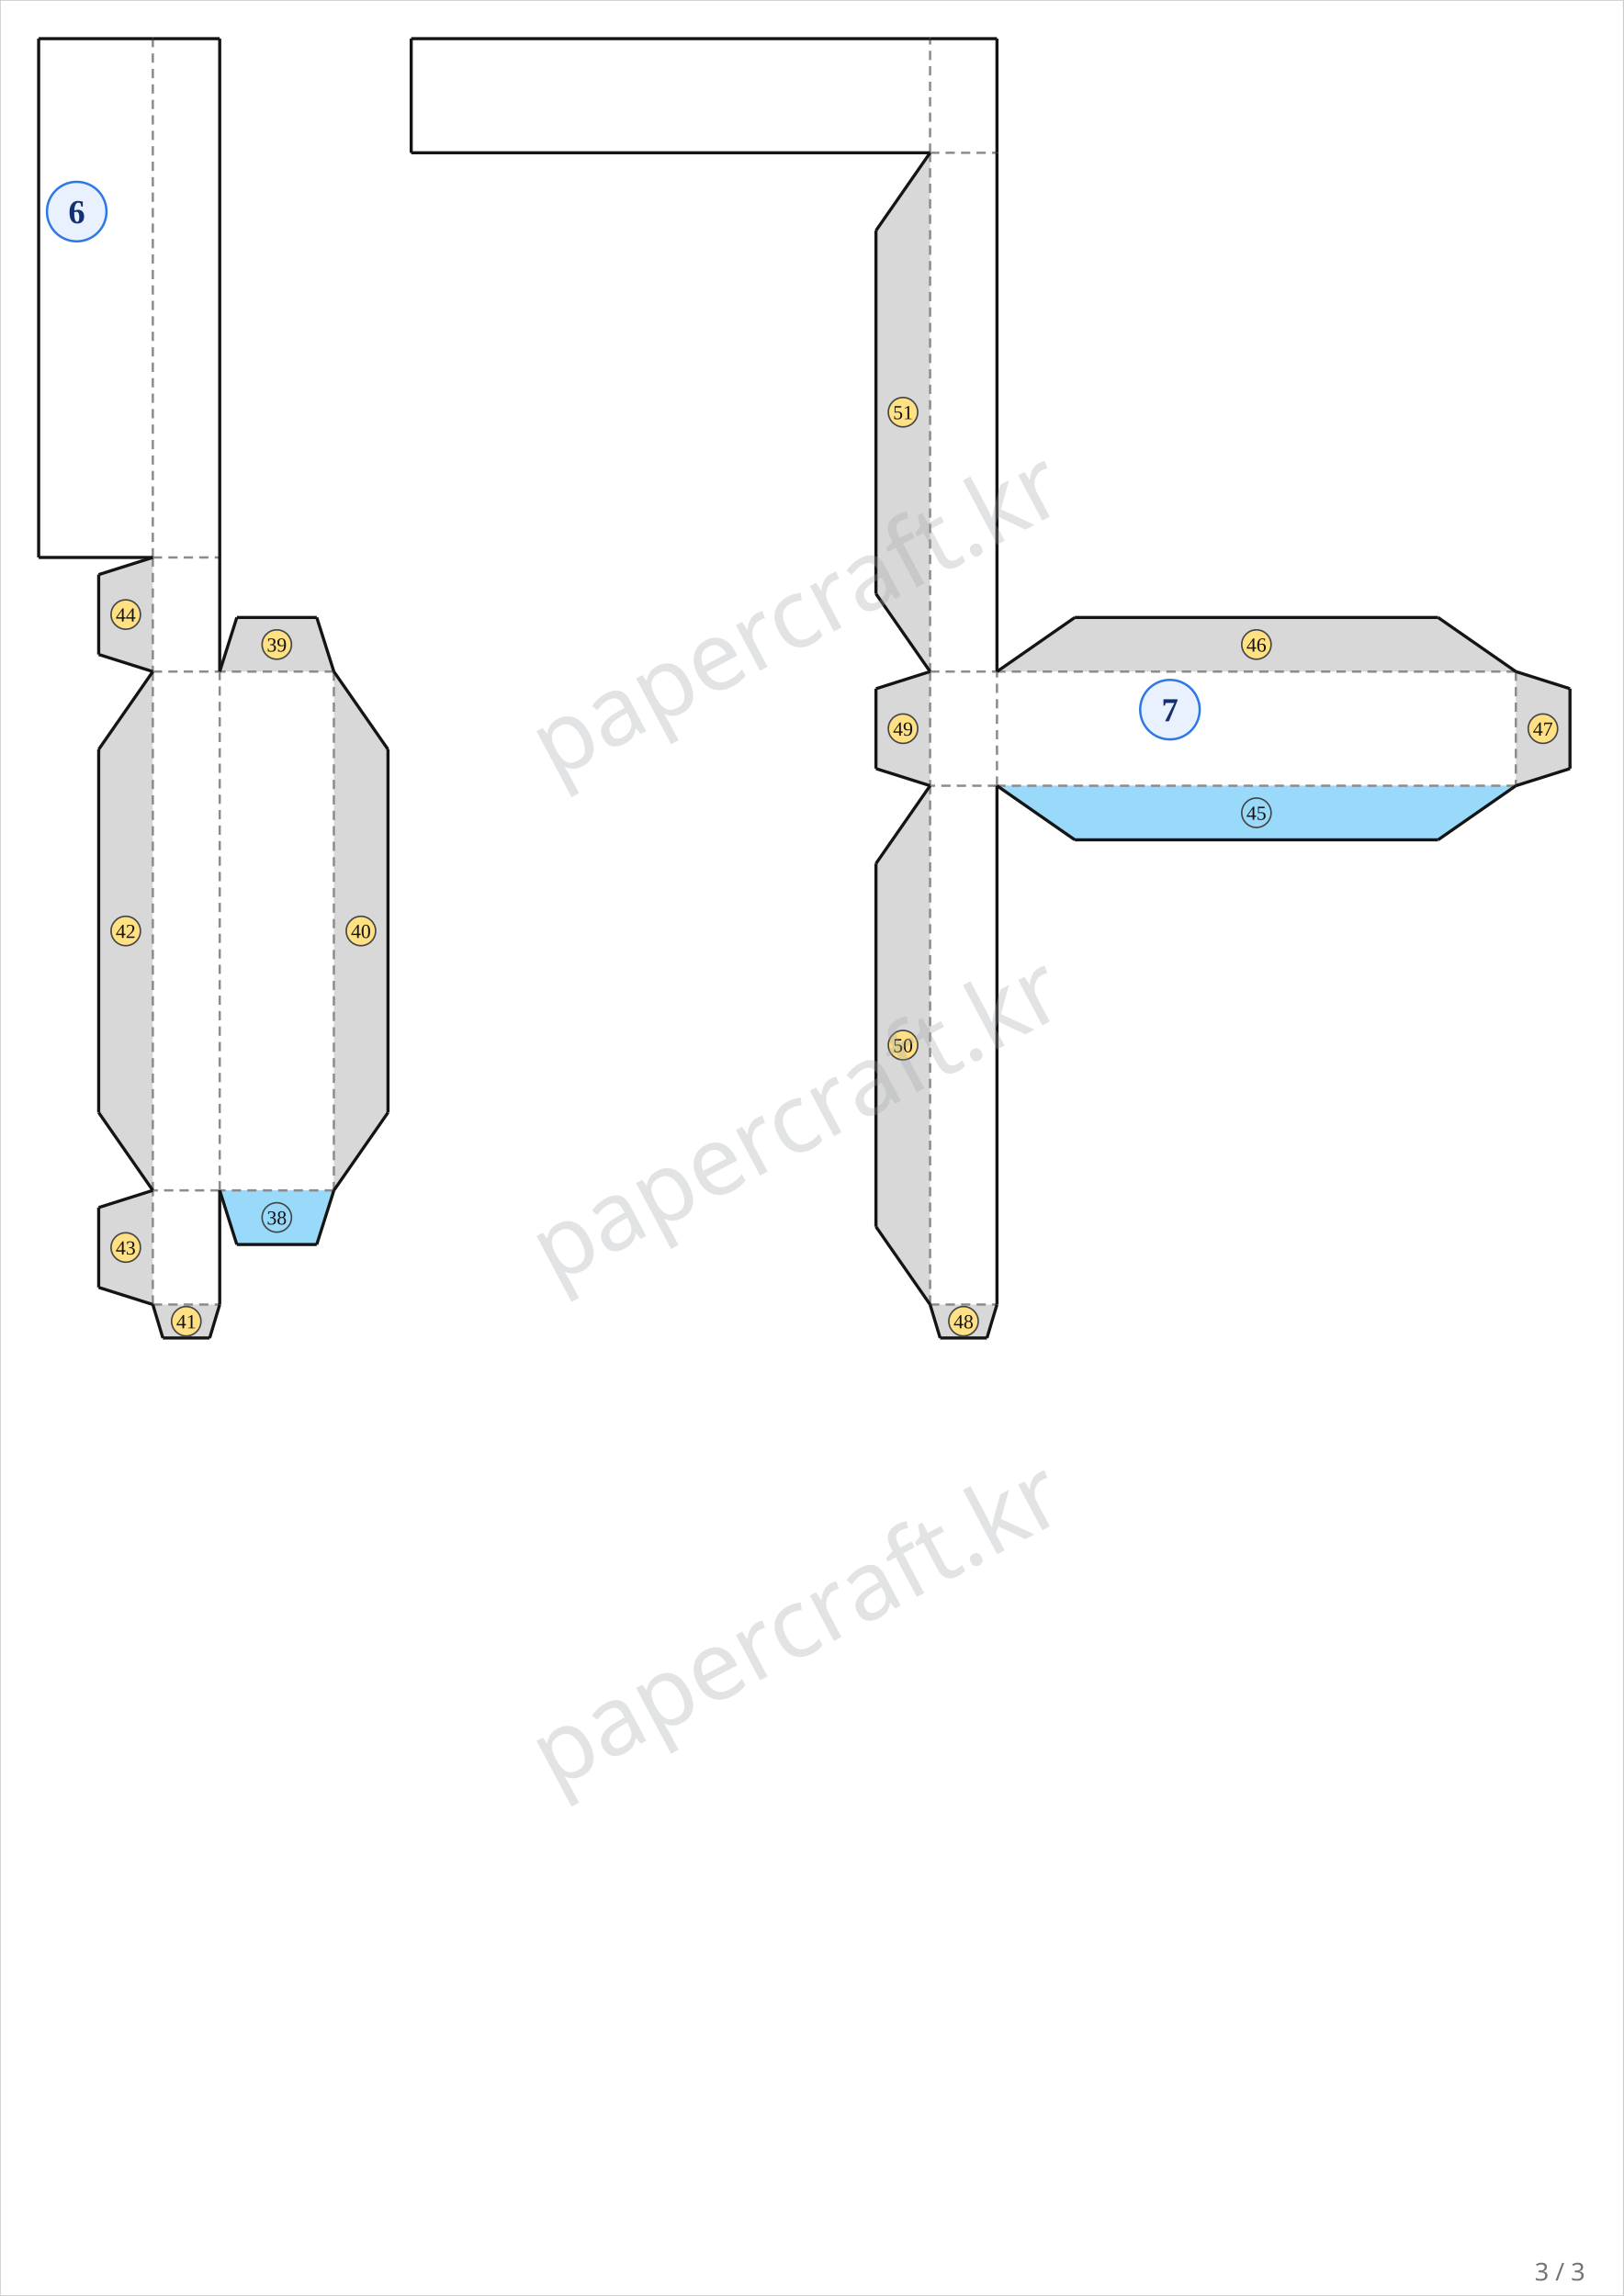
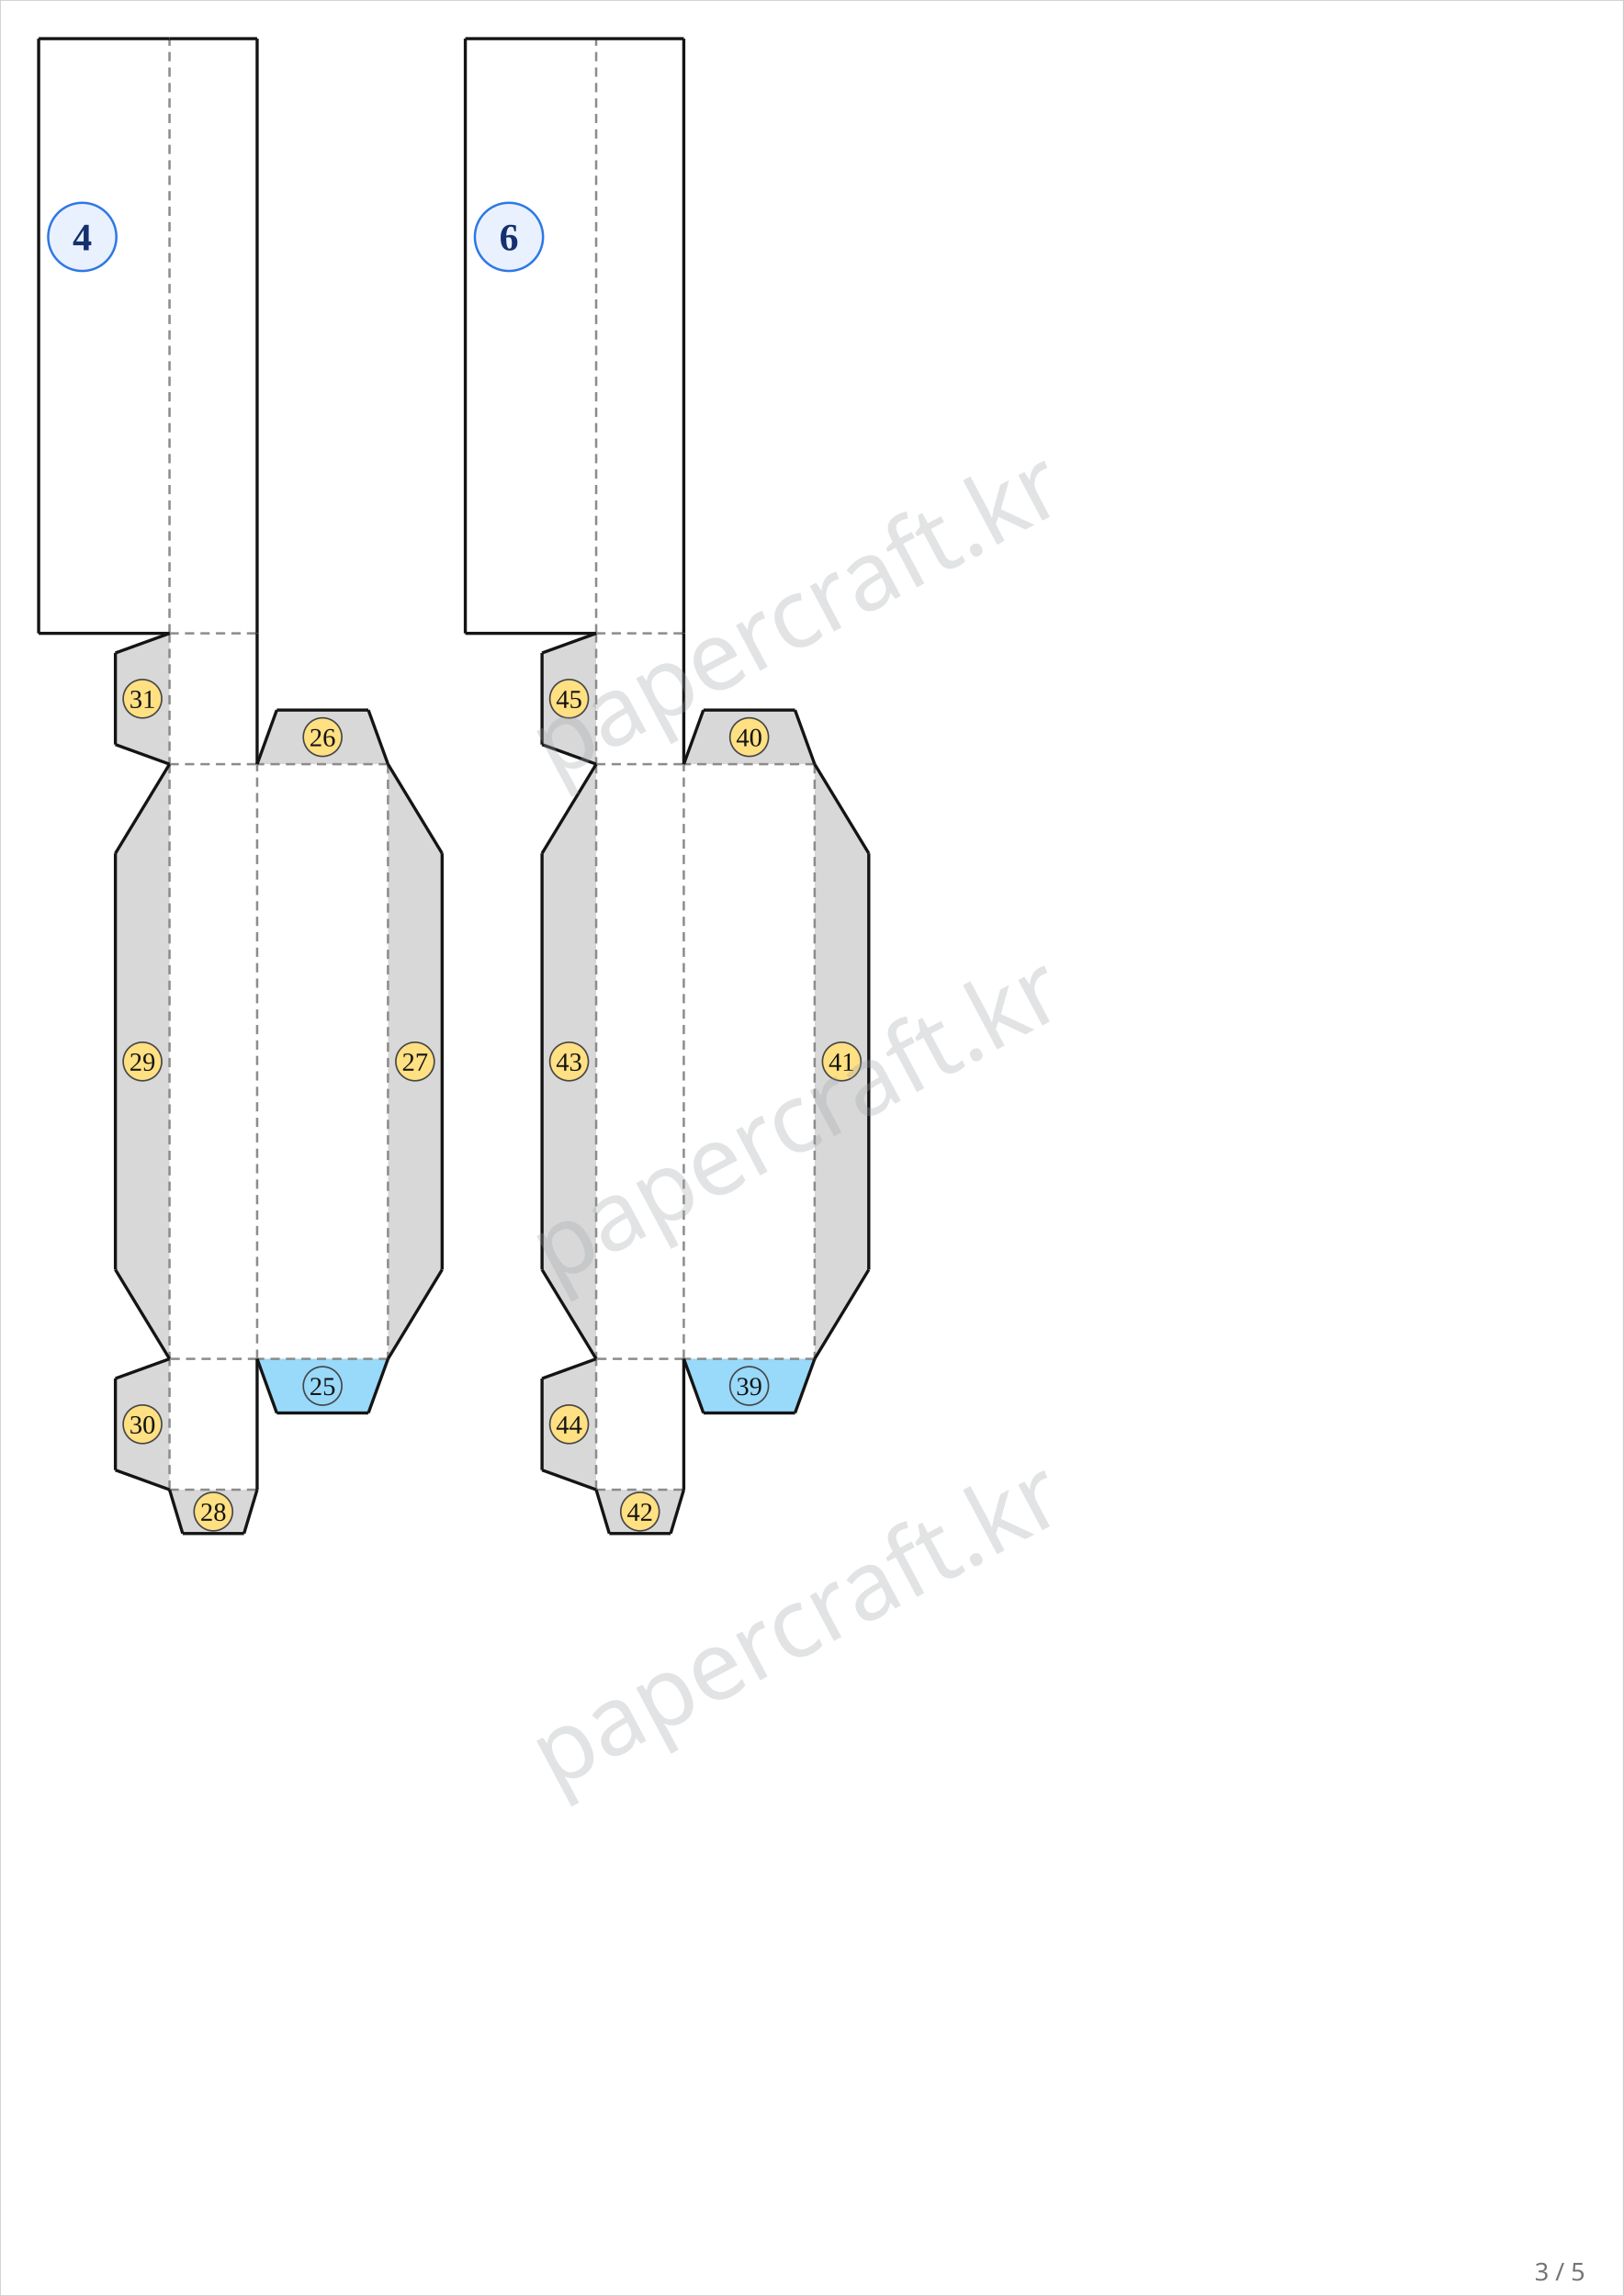
<svg xmlns="http://www.w3.org/2000/svg" width="210.00mm" height="297.00mm" viewBox="0 0 210.00 297.00">
  <rect x="0" y="0" width="210.00" height="297.00" fill="#ffffff" stroke="#cccccc" stroke-width="0.2" />
-   <polygon points="28.417,153.984 30.631,160.984 40.966,160.984 43.181,153.984" fill="rgb(216,216,216)" />
-   <polygon points="28.417,86.874 30.631,79.874 40.966,79.874 43.181,86.874" fill="rgb(216,216,216)" />
-   <polygon points="43.181,153.984 50.181,143.918 50.181,96.941 43.181,86.874" fill="rgb(216,216,216)" />
-   <polygon points="28.417,168.748 27.119,173.075 21.062,173.075 19.764,168.748" fill="rgb(216,216,216)" />
-   <polygon points="19.764,153.984 12.764,143.918 12.764,96.941 19.764,86.874" fill="rgb(216,216,216)" />
-   <polygon points="19.764,153.984 12.764,156.199 12.764,166.534 19.764,168.748" fill="rgb(216,216,216)" />
-   <polygon points="19.764,86.874 12.764,84.66 12.764,74.325 19.764,72.11" fill="rgb(216,216,216)" />
-   <polygon points="28.417,153.984 30.631,160.984 40.966,160.984 43.181,153.984" fill="#99d9fa" />
-   <line x1="28.417" y1="153.984" x2="28.417" y2="86.874" stroke="#8c8c8c" stroke-width="0.3" stroke-dasharray="1.2,0.8" />
-   <line x1="28.417" y1="153.984" x2="19.764" y2="153.984" stroke="#8c8c8c" stroke-width="0.3" stroke-dasharray="1.2,0.8" />
-   <line x1="19.764" y1="86.874" x2="28.417" y2="86.874" stroke="#8c8c8c" stroke-width="0.3" stroke-dasharray="1.2,0.8" />
-   <line x1="19.764" y1="72.11" x2="28.417" y2="72.11" stroke="#8c8c8c" stroke-width="0.3" stroke-dasharray="1.2,0.8" />
-   <line x1="19.764" y1="72.11" x2="19.764" y2="5.0" stroke="#8c8c8c" stroke-width="0.3" stroke-dasharray="1.2,0.8" />
-   <line x1="43.181" y1="153.984" x2="28.417" y2="153.984" stroke="#8c8c8c" stroke-width="0.3" stroke-dasharray="1.2,0.8" />
-   <line x1="43.181" y1="86.874" x2="28.417" y2="86.874" stroke="#8c8c8c" stroke-width="0.3" stroke-dasharray="1.2,0.8" />
-   <line x1="43.181" y1="86.874" x2="43.181" y2="153.984" stroke="#8c8c8c" stroke-width="0.3" stroke-dasharray="1.2,0.8" />
-   <line x1="19.764" y1="168.748" x2="28.417" y2="168.748" stroke="#8c8c8c" stroke-width="0.3" stroke-dasharray="1.2,0.8" />
-   <line x1="19.764" y1="86.874" x2="19.764" y2="153.984" stroke="#8c8c8c" stroke-width="0.3" stroke-dasharray="1.2,0.8" />
-   <line x1="19.764" y1="168.748" x2="19.764" y2="153.984" stroke="#8c8c8c" stroke-width="0.3" stroke-dasharray="1.2,0.8" />
-   <line x1="19.764" y1="72.11" x2="19.764" y2="86.874" stroke="#8c8c8c" stroke-width="0.3" stroke-dasharray="1.2,0.8" />
-   <line x1="28.417" y1="153.984" x2="28.417" y2="168.749" stroke="#141414" stroke-width="0.4" />
-   <line x1="28.417" y1="72.11" x2="28.417" y2="86.874" stroke="#141414" stroke-width="0.4" />
-   <line x1="28.417" y1="5.0" x2="28.417" y2="72.11" stroke="#141414" stroke-width="0.4" />
-   <line x1="19.764" y1="5.0" x2="28.417" y2="5.0" stroke="#141414" stroke-width="0.4" />
-   <line x1="5.0" y1="72.11" x2="5.0" y2="5.0" stroke="#141414" stroke-width="0.4" />
-   <line x1="5.0" y1="5.0" x2="19.764" y2="5.0" stroke="#141414" stroke-width="0.4" />
-   <line x1="19.764" y1="72.11" x2="5.0" y2="72.11" stroke="#141414" stroke-width="0.4" />
-   <line x1="28.417" y1="153.984" x2="30.631" y2="160.984" stroke="#141414" stroke-width="0.4" />
-   <line x1="30.631" y1="160.984" x2="40.966" y2="160.984" stroke="#141414" stroke-width="0.4" />
-   <line x1="40.966" y1="160.984" x2="43.181" y2="153.984" stroke="#141414" stroke-width="0.4" />
-   <line x1="28.417" y1="86.874" x2="30.631" y2="79.874" stroke="#141414" stroke-width="0.4" />
-   <line x1="30.631" y1="79.874" x2="40.966" y2="79.874" stroke="#141414" stroke-width="0.4" />
-   <line x1="40.966" y1="79.874" x2="43.181" y2="86.874" stroke="#141414" stroke-width="0.4" />
-   <line x1="43.181" y1="153.984" x2="50.181" y2="143.918" stroke="#141414" stroke-width="0.4" />
-   <line x1="50.181" y1="143.918" x2="50.181" y2="96.941" stroke="#141414" stroke-width="0.4" />
-   <line x1="50.181" y1="96.941" x2="43.181" y2="86.874" stroke="#141414" stroke-width="0.4" />
-   <line x1="28.417" y1="168.748" x2="27.119" y2="173.075" stroke="#141414" stroke-width="0.4" />
-   <line x1="27.119" y1="173.075" x2="21.062" y2="173.075" stroke="#141414" stroke-width="0.4" />
-   <line x1="21.062" y1="173.075" x2="19.764" y2="168.748" stroke="#141414" stroke-width="0.4" />
-   <line x1="19.764" y1="153.984" x2="12.764" y2="143.918" stroke="#141414" stroke-width="0.4" />
-   <line x1="12.764" y1="143.918" x2="12.764" y2="96.941" stroke="#141414" stroke-width="0.4" />
-   <line x1="12.764" y1="96.941" x2="19.764" y2="86.874" stroke="#141414" stroke-width="0.4" />
-   <line x1="19.764" y1="153.984" x2="12.764" y2="156.199" stroke="#141414" stroke-width="0.4" />
-   <line x1="12.764" y1="156.199" x2="12.764" y2="166.534" stroke="#141414" stroke-width="0.4" />
-   <line x1="12.764" y1="166.534" x2="19.764" y2="168.748" stroke="#141414" stroke-width="0.4" />
-   <line x1="19.764" y1="86.874" x2="12.764" y2="84.66" stroke="#141414" stroke-width="0.4" />
-   <line x1="12.764" y1="84.66" x2="12.764" y2="74.325" stroke="#141414" stroke-width="0.4" />
-   <line x1="12.764" y1="74.325" x2="19.764" y2="72.11" stroke="#141414" stroke-width="0.4" />
-   <circle cx="35.799" cy="157.484" r="1.90" fill="#99d9fa" stroke="#464646" stroke-width="0.2" />
-   <text x="35.799" y="158.39" font-size="2.58" text-anchor="middle" fill="#141414">38</text>
-   <circle cx="35.799" cy="83.374" r="1.90" fill="#ffe082" stroke="#464646" stroke-width="0.2" />
-   <text x="35.799" y="84.28" font-size="2.58" text-anchor="middle" fill="#141414">39</text>
-   <circle cx="46.681" cy="120.429" r="1.90" fill="#ffe082" stroke="#464646" stroke-width="0.2" />
-   <text x="46.681" y="121.33" font-size="2.58" text-anchor="middle" fill="#141414">40</text>
-   <circle cx="24.09" cy="170.912" r="1.90" fill="#ffe082" stroke="#464646" stroke-width="0.2" />
-   <text x="24.09" y="171.82" font-size="2.58" text-anchor="middle" fill="#141414">41</text>
-   <circle cx="16.264" cy="120.429" r="1.90" fill="#ffe082" stroke="#464646" stroke-width="0.2" />
-   <text x="16.264" y="121.33" font-size="2.58" text-anchor="middle" fill="#141414">42</text>
-   <circle cx="16.264" cy="161.366" r="1.90" fill="#ffe082" stroke="#464646" stroke-width="0.2" />
-   <text x="16.264" y="162.27" font-size="2.58" text-anchor="middle" fill="#141414">43</text>
-   <circle cx="16.264" cy="79.492" r="1.90" fill="#ffe082" stroke="#464646" stroke-width="0.2" />
-   <text x="16.264" y="80.40" font-size="2.58" text-anchor="middle" fill="#141414">44</text>
-   <circle cx="9.921" cy="27.37" r="3.85" fill="#eaf1fe" stroke="#2e78e6" stroke-width="0.3" />
-   <text x="9.921" y="28.87" font-size="4.35" text-anchor="middle" fill="#14306e" font-weight="bold">6</text>
-   <polygon points="128.943,101.638 139.01,108.638 185.987,108.638 196.053,101.638" fill="rgb(216,216,216)" />
-   <polygon points="128.943,86.874 139.01,79.874 185.987,79.874 196.053,86.874" fill="rgb(216,216,216)" />
-   <polygon points="196.053,101.638 203.053,99.424 203.053,89.089 196.053,86.874" fill="rgb(216,216,216)" />
-   <polygon points="128.943,168.748 127.645,173.075 121.589,173.075 120.291,168.748" fill="rgb(216,216,216)" />
-   <polygon points="120.291,101.638 113.291,99.424 113.291,89.089 120.291,86.874" fill="rgb(216,216,216)" />
-   <polygon points="120.291,101.638 113.291,111.705 113.291,158.682 120.291,168.748" fill="rgb(216,216,216)" />
-   <polygon points="120.291,86.874 113.291,76.808 113.291,29.831 120.291,19.764" fill="rgb(216,216,216)" />
-   <polygon points="128.943,101.638 139.01,108.638 185.987,108.638 196.053,101.638" fill="#99d9fa" />
-   <line x1="128.943" y1="101.638" x2="128.943" y2="86.874" stroke="#8c8c8c" stroke-width="0.3" stroke-dasharray="1.2,0.8" />
-   <line x1="128.943" y1="101.638" x2="120.291" y2="101.638" stroke="#8c8c8c" stroke-width="0.3" stroke-dasharray="1.2,0.8" />
-   <line x1="120.291" y1="86.874" x2="128.943" y2="86.874" stroke="#8c8c8c" stroke-width="0.3" stroke-dasharray="1.2,0.8" />
-   <line x1="120.291" y1="19.764" x2="128.943" y2="19.764" stroke="#8c8c8c" stroke-width="0.3" stroke-dasharray="1.2,0.8" />
-   <line x1="120.291" y1="19.764" x2="120.291" y2="5.0" stroke="#8c8c8c" stroke-width="0.3" stroke-dasharray="1.2,0.8" />
-   <line x1="196.053" y1="101.638" x2="128.943" y2="101.638" stroke="#8c8c8c" stroke-width="0.3" stroke-dasharray="1.2,0.8" />
-   <line x1="196.053" y1="86.874" x2="128.943" y2="86.874" stroke="#8c8c8c" stroke-width="0.3" stroke-dasharray="1.2,0.8" />
-   <line x1="196.053" y1="86.874" x2="196.053" y2="101.638" stroke="#8c8c8c" stroke-width="0.3" stroke-dasharray="1.2,0.8" />
-   <line x1="120.291" y1="168.748" x2="128.943" y2="168.748" stroke="#8c8c8c" stroke-width="0.3" stroke-dasharray="1.2,0.8" />
-   <line x1="120.291" y1="86.874" x2="120.291" y2="101.638" stroke="#8c8c8c" stroke-width="0.3" stroke-dasharray="1.2,0.8" />
-   <line x1="120.291" y1="168.748" x2="120.291" y2="101.638" stroke="#8c8c8c" stroke-width="0.3" stroke-dasharray="1.2,0.8" />
-   <line x1="120.291" y1="19.764" x2="120.291" y2="86.874" stroke="#8c8c8c" stroke-width="0.3" stroke-dasharray="1.2,0.8" />
-   <line x1="128.943" y1="101.638" x2="128.943" y2="168.749" stroke="#141414" stroke-width="0.4" />
-   <line x1="128.943" y1="19.764" x2="128.943" y2="86.874" stroke="#141414" stroke-width="0.4" />
-   <line x1="128.943" y1="5.0" x2="128.943" y2="19.764" stroke="#141414" stroke-width="0.4" />
-   <line x1="120.291" y1="5.0" x2="128.943" y2="5.0" stroke="#141414" stroke-width="0.4" />
-   <line x1="53.181" y1="19.764" x2="53.181" y2="5.0" stroke="#141414" stroke-width="0.4" />
-   <line x1="53.181" y1="5.0" x2="120.291" y2="5.0" stroke="#141414" stroke-width="0.4" />
-   <line x1="120.291" y1="19.764" x2="53.181" y2="19.764" stroke="#141414" stroke-width="0.4" />
-   <line x1="128.943" y1="101.638" x2="139.01" y2="108.638" stroke="#141414" stroke-width="0.4" />
-   <line x1="139.01" y1="108.638" x2="185.987" y2="108.638" stroke="#141414" stroke-width="0.4" />
-   <line x1="185.987" y1="108.638" x2="196.053" y2="101.638" stroke="#141414" stroke-width="0.4" />
-   <line x1="128.943" y1="86.874" x2="139.01" y2="79.874" stroke="#141414" stroke-width="0.4" />
-   <line x1="139.01" y1="79.874" x2="185.987" y2="79.874" stroke="#141414" stroke-width="0.4" />
-   <line x1="185.987" y1="79.874" x2="196.053" y2="86.874" stroke="#141414" stroke-width="0.4" />
-   <line x1="196.053" y1="101.638" x2="203.053" y2="99.424" stroke="#141414" stroke-width="0.4" />
-   <line x1="203.053" y1="99.424" x2="203.053" y2="89.089" stroke="#141414" stroke-width="0.4" />
-   <line x1="203.053" y1="89.089" x2="196.053" y2="86.874" stroke="#141414" stroke-width="0.4" />
-   <line x1="128.943" y1="168.748" x2="127.645" y2="173.075" stroke="#141414" stroke-width="0.4" />
-   <line x1="127.645" y1="173.075" x2="121.589" y2="173.075" stroke="#141414" stroke-width="0.4" />
-   <line x1="121.589" y1="173.075" x2="120.291" y2="168.748" stroke="#141414" stroke-width="0.4" />
-   <line x1="120.291" y1="101.638" x2="113.291" y2="99.424" stroke="#141414" stroke-width="0.4" />
-   <line x1="113.291" y1="99.424" x2="113.291" y2="89.089" stroke="#141414" stroke-width="0.4" />
-   <line x1="113.291" y1="89.089" x2="120.291" y2="86.874" stroke="#141414" stroke-width="0.4" />
-   <line x1="120.291" y1="101.638" x2="113.291" y2="111.705" stroke="#141414" stroke-width="0.4" />
-   <line x1="113.291" y1="111.705" x2="113.291" y2="158.682" stroke="#141414" stroke-width="0.4" />
-   <line x1="113.291" y1="158.682" x2="120.291" y2="168.748" stroke="#141414" stroke-width="0.4" />
-   <line x1="120.291" y1="86.874" x2="113.291" y2="76.808" stroke="#141414" stroke-width="0.4" />
-   <line x1="113.291" y1="76.808" x2="113.291" y2="29.831" stroke="#141414" stroke-width="0.4" />
-   <line x1="113.291" y1="29.831" x2="120.291" y2="19.764" stroke="#141414" stroke-width="0.4" />
-   <circle cx="162.498" cy="105.138" r="1.90" fill="#99d9fa" stroke="#464646" stroke-width="0.2" />
-   <text x="162.498" y="106.04" font-size="2.58" text-anchor="middle" fill="#141414">45</text>
-   <circle cx="162.498" cy="83.374" r="1.90" fill="#ffe082" stroke="#464646" stroke-width="0.2" />
-   <text x="162.498" y="84.28" font-size="2.58" text-anchor="middle" fill="#141414">46</text>
-   <circle cx="199.553" cy="94.256" r="1.90" fill="#ffe082" stroke="#464646" stroke-width="0.2" />
-   <text x="199.553" y="95.16" font-size="2.58" text-anchor="middle" fill="#141414">47</text>
-   <circle cx="124.617" cy="170.912" r="1.90" fill="#ffe082" stroke="#464646" stroke-width="0.2" />
-   <text x="124.617" y="171.82" font-size="2.58" text-anchor="middle" fill="#141414">48</text>
-   <circle cx="116.791" cy="94.256" r="1.90" fill="#ffe082" stroke="#464646" stroke-width="0.2" />
-   <text x="116.791" y="95.16" font-size="2.58" text-anchor="middle" fill="#141414">49</text>
-   <circle cx="116.791" cy="135.194" r="1.90" fill="#ffe082" stroke="#464646" stroke-width="0.2" />
-   <text x="116.791" y="136.10" font-size="2.58" text-anchor="middle" fill="#141414">50</text>
-   <circle cx="116.791" cy="53.319" r="1.90" fill="#ffe082" stroke="#464646" stroke-width="0.2" />
-   <text x="116.791" y="54.22" font-size="2.58" text-anchor="middle" fill="#141414">51</text>
-   <circle cx="151.313" cy="91.796" r="3.85" fill="#eaf1fe" stroke="#2e78e6" stroke-width="0.3" />
-   <text x="151.313" y="93.30" font-size="4.35" text-anchor="middle" fill="#14306e" font-weight="bold">7</text>
-   <text x="205.0" y="295.0" font-size="3.2" text-anchor="end" fill="#737373" font-family="sans-serif">3 / 3</text>
+   <polygon points="33.257,175.777 35.796,182.777 47.642,182.777 50.181,175.777" fill="rgb(216,216,216)" />
+   <polygon points="33.257,98.85 35.796,91.85 47.642,91.85 50.181,98.85" fill="rgb(216,216,216)" />
+   <polygon points="50.181,175.777 57.181,164.238 57.181,110.389 50.181,98.85" fill="rgb(216,216,216)" />
+   <polygon points="33.257,192.701 31.557,198.367 23.624,198.367 21.924,192.701" fill="rgb(216,216,216)" />
+   <polygon points="21.924,175.777 14.924,164.238 14.924,110.389 21.924,98.85" fill="rgb(216,216,216)" />
+   <polygon points="21.924,175.777 14.924,178.315 14.924,190.162 21.924,192.701" fill="rgb(216,216,216)" />
+   <polygon points="21.924,98.85 14.924,96.312 14.924,84.465 21.924,81.926" fill="rgb(216,216,216)" />
+   <polygon points="33.257,175.777 35.796,182.777 47.642,182.777 50.181,175.777" fill="#99d9fa" />
+   <line x1="33.257" y1="175.777" x2="33.257" y2="98.85" stroke="#8c8c8c" stroke-width="0.3" stroke-dasharray="1.2,0.8" />
+   <line x1="33.257" y1="175.777" x2="21.924" y2="175.777" stroke="#8c8c8c" stroke-width="0.3" stroke-dasharray="1.2,0.8" />
+   <line x1="21.924" y1="98.85" x2="33.257" y2="98.85" stroke="#8c8c8c" stroke-width="0.3" stroke-dasharray="1.2,0.8" />
+   <line x1="21.924" y1="81.926" x2="33.257" y2="81.926" stroke="#8c8c8c" stroke-width="0.3" stroke-dasharray="1.2,0.8" />
+   <line x1="21.924" y1="81.926" x2="21.924" y2="5.0" stroke="#8c8c8c" stroke-width="0.3" stroke-dasharray="1.2,0.8" />
+   <line x1="50.181" y1="175.777" x2="33.257" y2="175.777" stroke="#8c8c8c" stroke-width="0.3" stroke-dasharray="1.2,0.8" />
+   <line x1="50.181" y1="98.85" x2="33.257" y2="98.85" stroke="#8c8c8c" stroke-width="0.3" stroke-dasharray="1.2,0.8" />
+   <line x1="50.181" y1="98.85" x2="50.181" y2="175.777" stroke="#8c8c8c" stroke-width="0.3" stroke-dasharray="1.2,0.8" />
+   <line x1="21.924" y1="192.701" x2="33.257" y2="192.701" stroke="#8c8c8c" stroke-width="0.3" stroke-dasharray="1.2,0.8" />
+   <line x1="21.924" y1="98.85" x2="21.924" y2="175.777" stroke="#8c8c8c" stroke-width="0.3" stroke-dasharray="1.2,0.8" />
+   <line x1="21.924" y1="192.701" x2="21.924" y2="175.777" stroke="#8c8c8c" stroke-width="0.3" stroke-dasharray="1.2,0.8" />
+   <line x1="21.924" y1="81.926" x2="21.924" y2="98.85" stroke="#8c8c8c" stroke-width="0.3" stroke-dasharray="1.2,0.8" />
+   <line x1="33.257" y1="175.777" x2="33.257" y2="192.701" stroke="#141414" stroke-width="0.4" />
+   <line x1="33.257" y1="81.926" x2="33.257" y2="98.85" stroke="#141414" stroke-width="0.4" />
+   <line x1="33.257" y1="5.0" x2="33.257" y2="81.926" stroke="#141414" stroke-width="0.4" />
+   <line x1="21.924" y1="5.0" x2="33.257" y2="5.0" stroke="#141414" stroke-width="0.4" />
+   <line x1="5.0" y1="81.926" x2="5.0" y2="5.0" stroke="#141414" stroke-width="0.4" />
+   <line x1="5.0" y1="5.0" x2="21.924" y2="5.0" stroke="#141414" stroke-width="0.4" />
+   <line x1="21.924" y1="81.926" x2="5.0" y2="81.926" stroke="#141414" stroke-width="0.4" />
+   <line x1="33.257" y1="175.777" x2="35.796" y2="182.777" stroke="#141414" stroke-width="0.4" />
+   <line x1="35.796" y1="182.777" x2="47.642" y2="182.777" stroke="#141414" stroke-width="0.4" />
+   <line x1="47.642" y1="182.777" x2="50.181" y2="175.777" stroke="#141414" stroke-width="0.4" />
+   <line x1="33.257" y1="98.85" x2="35.796" y2="91.85" stroke="#141414" stroke-width="0.4" />
+   <line x1="35.796" y1="91.85" x2="47.642" y2="91.85" stroke="#141414" stroke-width="0.4" />
+   <line x1="47.642" y1="91.85" x2="50.181" y2="98.85" stroke="#141414" stroke-width="0.4" />
+   <line x1="50.181" y1="175.777" x2="57.181" y2="164.238" stroke="#141414" stroke-width="0.4" />
+   <line x1="57.181" y1="164.238" x2="57.181" y2="110.389" stroke="#141414" stroke-width="0.4" />
+   <line x1="57.181" y1="110.389" x2="50.181" y2="98.85" stroke="#141414" stroke-width="0.4" />
+   <line x1="33.257" y1="192.701" x2="31.557" y2="198.367" stroke="#141414" stroke-width="0.4" />
+   <line x1="31.557" y1="198.367" x2="23.624" y2="198.367" stroke="#141414" stroke-width="0.4" />
+   <line x1="23.624" y1="198.367" x2="21.924" y2="192.701" stroke="#141414" stroke-width="0.4" />
+   <line x1="21.924" y1="175.777" x2="14.924" y2="164.238" stroke="#141414" stroke-width="0.4" />
+   <line x1="14.924" y1="164.238" x2="14.924" y2="110.389" stroke="#141414" stroke-width="0.4" />
+   <line x1="14.924" y1="110.389" x2="21.924" y2="98.85" stroke="#141414" stroke-width="0.4" />
+   <line x1="21.924" y1="175.777" x2="14.924" y2="178.315" stroke="#141414" stroke-width="0.4" />
+   <line x1="14.924" y1="178.315" x2="14.924" y2="190.162" stroke="#141414" stroke-width="0.4" />
+   <line x1="14.924" y1="190.162" x2="21.924" y2="192.701" stroke="#141414" stroke-width="0.4" />
+   <line x1="21.924" y1="98.85" x2="14.924" y2="96.312" stroke="#141414" stroke-width="0.4" />
+   <line x1="14.924" y1="96.312" x2="14.924" y2="84.465" stroke="#141414" stroke-width="0.4" />
+   <line x1="14.924" y1="84.465" x2="21.924" y2="81.926" stroke="#141414" stroke-width="0.4" />
+   <circle cx="41.719" cy="179.277" r="2.49" fill="#99d9fa" stroke="#464646" stroke-width="0.2" />
+   <text x="41.719" y="180.46" font-size="3.38" text-anchor="middle" fill="#141414">25</text>
+   <circle cx="41.719" cy="95.35" r="2.49" fill="#ffe082" stroke="#464646" stroke-width="0.2" />
+   <text x="41.719" y="96.53" font-size="3.38" text-anchor="middle" fill="#141414">26</text>
+   <circle cx="53.681" cy="137.314" r="2.49" fill="#ffe082" stroke="#464646" stroke-width="0.2" />
+   <text x="53.681" y="138.50" font-size="3.38" text-anchor="middle" fill="#141414">27</text>
+   <circle cx="27.591" cy="195.534" r="2.49" fill="#ffe082" stroke="#464646" stroke-width="0.2" />
+   <text x="27.591" y="196.72" font-size="3.38" text-anchor="middle" fill="#141414">28</text>
+   <circle cx="18.424" cy="137.314" r="2.49" fill="#ffe082" stroke="#464646" stroke-width="0.2" />
+   <text x="18.424" y="138.50" font-size="3.38" text-anchor="middle" fill="#141414">29</text>
+   <circle cx="18.424" cy="184.239" r="2.49" fill="#ffe082" stroke="#464646" stroke-width="0.2" />
+   <text x="18.424" y="185.42" font-size="3.38" text-anchor="middle" fill="#141414">30</text>
+   <circle cx="18.424" cy="90.388" r="2.49" fill="#ffe082" stroke="#464646" stroke-width="0.2" />
+   <text x="18.424" y="91.57" font-size="3.38" text-anchor="middle" fill="#141414">31</text>
+   <circle cx="10.641" cy="30.642" r="4.41" fill="#eaf1fe" stroke="#2e78e6" stroke-width="0.3" />
+   <text x="10.641" y="32.37" font-size="4.98" text-anchor="middle" fill="#14306e" font-weight="bold">4</text>
+   <polygon points="88.438,175.777 90.977,182.777 102.823,182.777 105.362,175.777" fill="rgb(216,216,216)" />
+   <polygon points="88.438,98.85 90.977,91.85 102.823,91.85 105.362,98.85" fill="rgb(216,216,216)" />
+   <polygon points="105.362,175.777 112.362,164.238 112.362,110.389 105.362,98.85" fill="rgb(216,216,216)" />
+   <polygon points="88.438,192.701 86.738,198.367 78.805,198.367 77.105,192.701" fill="rgb(216,216,216)" />
+   <polygon points="77.105,175.777 70.105,164.238 70.105,110.389 77.105,98.85" fill="rgb(216,216,216)" />
+   <polygon points="77.105,175.777 70.105,178.315 70.105,190.162 77.105,192.701" fill="rgb(216,216,216)" />
+   <polygon points="77.105,98.85 70.105,96.312 70.105,84.465 77.105,81.926" fill="rgb(216,216,216)" />
+   <polygon points="88.438,175.777 90.977,182.777 102.823,182.777 105.362,175.777" fill="#99d9fa" />
+   <line x1="88.438" y1="175.777" x2="88.438" y2="98.85" stroke="#8c8c8c" stroke-width="0.3" stroke-dasharray="1.2,0.8" />
+   <line x1="88.438" y1="175.777" x2="77.105" y2="175.777" stroke="#8c8c8c" stroke-width="0.3" stroke-dasharray="1.2,0.8" />
+   <line x1="77.105" y1="98.85" x2="88.438" y2="98.85" stroke="#8c8c8c" stroke-width="0.3" stroke-dasharray="1.2,0.8" />
+   <line x1="77.105" y1="81.926" x2="88.438" y2="81.926" stroke="#8c8c8c" stroke-width="0.3" stroke-dasharray="1.2,0.8" />
+   <line x1="77.105" y1="81.926" x2="77.105" y2="5.0" stroke="#8c8c8c" stroke-width="0.3" stroke-dasharray="1.2,0.8" />
+   <line x1="105.362" y1="175.777" x2="88.438" y2="175.777" stroke="#8c8c8c" stroke-width="0.3" stroke-dasharray="1.2,0.8" />
+   <line x1="105.362" y1="98.85" x2="88.438" y2="98.85" stroke="#8c8c8c" stroke-width="0.3" stroke-dasharray="1.2,0.8" />
+   <line x1="105.362" y1="98.85" x2="105.362" y2="175.777" stroke="#8c8c8c" stroke-width="0.3" stroke-dasharray="1.2,0.8" />
+   <line x1="77.105" y1="192.701" x2="88.438" y2="192.701" stroke="#8c8c8c" stroke-width="0.3" stroke-dasharray="1.2,0.8" />
+   <line x1="77.105" y1="98.85" x2="77.105" y2="175.777" stroke="#8c8c8c" stroke-width="0.3" stroke-dasharray="1.2,0.8" />
+   <line x1="77.105" y1="192.701" x2="77.105" y2="175.777" stroke="#8c8c8c" stroke-width="0.3" stroke-dasharray="1.2,0.8" />
+   <line x1="77.105" y1="81.926" x2="77.105" y2="98.85" stroke="#8c8c8c" stroke-width="0.3" stroke-dasharray="1.2,0.8" />
+   <line x1="88.438" y1="175.777" x2="88.438" y2="192.701" stroke="#141414" stroke-width="0.4" />
+   <line x1="88.438" y1="81.926" x2="88.438" y2="98.85" stroke="#141414" stroke-width="0.4" />
+   <line x1="88.438" y1="5.0" x2="88.438" y2="81.926" stroke="#141414" stroke-width="0.4" />
+   <line x1="77.105" y1="5.0" x2="88.438" y2="5.0" stroke="#141414" stroke-width="0.4" />
+   <line x1="60.181" y1="81.926" x2="60.181" y2="5.0" stroke="#141414" stroke-width="0.4" />
+   <line x1="60.181" y1="5.0" x2="77.105" y2="5.0" stroke="#141414" stroke-width="0.4" />
+   <line x1="77.105" y1="81.926" x2="60.181" y2="81.926" stroke="#141414" stroke-width="0.4" />
+   <line x1="88.438" y1="175.777" x2="90.977" y2="182.777" stroke="#141414" stroke-width="0.4" />
+   <line x1="90.977" y1="182.777" x2="102.823" y2="182.777" stroke="#141414" stroke-width="0.4" />
+   <line x1="102.823" y1="182.777" x2="105.362" y2="175.777" stroke="#141414" stroke-width="0.4" />
+   <line x1="88.438" y1="98.85" x2="90.977" y2="91.85" stroke="#141414" stroke-width="0.4" />
+   <line x1="90.977" y1="91.85" x2="102.823" y2="91.85" stroke="#141414" stroke-width="0.4" />
+   <line x1="102.823" y1="91.85" x2="105.362" y2="98.85" stroke="#141414" stroke-width="0.4" />
+   <line x1="105.362" y1="175.777" x2="112.362" y2="164.238" stroke="#141414" stroke-width="0.4" />
+   <line x1="112.362" y1="164.238" x2="112.362" y2="110.389" stroke="#141414" stroke-width="0.4" />
+   <line x1="112.362" y1="110.389" x2="105.362" y2="98.85" stroke="#141414" stroke-width="0.4" />
+   <line x1="88.438" y1="192.701" x2="86.738" y2="198.367" stroke="#141414" stroke-width="0.4" />
+   <line x1="86.738" y1="198.367" x2="78.805" y2="198.367" stroke="#141414" stroke-width="0.4" />
+   <line x1="78.805" y1="198.367" x2="77.105" y2="192.701" stroke="#141414" stroke-width="0.4" />
+   <line x1="77.105" y1="175.777" x2="70.105" y2="164.238" stroke="#141414" stroke-width="0.4" />
+   <line x1="70.105" y1="164.238" x2="70.105" y2="110.389" stroke="#141414" stroke-width="0.4" />
+   <line x1="70.105" y1="110.389" x2="77.105" y2="98.85" stroke="#141414" stroke-width="0.4" />
+   <line x1="77.105" y1="175.777" x2="70.105" y2="178.315" stroke="#141414" stroke-width="0.4" />
+   <line x1="70.105" y1="178.315" x2="70.105" y2="190.162" stroke="#141414" stroke-width="0.4" />
+   <line x1="70.105" y1="190.162" x2="77.105" y2="192.701" stroke="#141414" stroke-width="0.4" />
+   <line x1="77.105" y1="98.85" x2="70.105" y2="96.312" stroke="#141414" stroke-width="0.4" />
+   <line x1="70.105" y1="96.312" x2="70.105" y2="84.465" stroke="#141414" stroke-width="0.4" />
+   <line x1="70.105" y1="84.465" x2="77.105" y2="81.926" stroke="#141414" stroke-width="0.4" />
+   <circle cx="96.9" cy="179.277" r="2.49" fill="#99d9fa" stroke="#464646" stroke-width="0.2" />
+   <text x="96.9" y="180.46" font-size="3.38" text-anchor="middle" fill="#141414">39</text>
+   <circle cx="96.9" cy="95.35" r="2.49" fill="#ffe082" stroke="#464646" stroke-width="0.2" />
+   <text x="96.9" y="96.53" font-size="3.38" text-anchor="middle" fill="#141414">40</text>
+   <circle cx="108.862" cy="137.314" r="2.49" fill="#ffe082" stroke="#464646" stroke-width="0.2" />
+   <text x="108.862" y="138.50" font-size="3.38" text-anchor="middle" fill="#141414">41</text>
+   <circle cx="82.772" cy="195.534" r="2.49" fill="#ffe082" stroke="#464646" stroke-width="0.2" />
+   <text x="82.772" y="196.72" font-size="3.38" text-anchor="middle" fill="#141414">42</text>
+   <circle cx="73.605" cy="137.314" r="2.49" fill="#ffe082" stroke="#464646" stroke-width="0.2" />
+   <text x="73.605" y="138.50" font-size="3.38" text-anchor="middle" fill="#141414">43</text>
+   <circle cx="73.605" cy="184.239" r="2.49" fill="#ffe082" stroke="#464646" stroke-width="0.2" />
+   <text x="73.605" y="185.42" font-size="3.38" text-anchor="middle" fill="#141414">44</text>
+   <circle cx="73.605" cy="90.388" r="2.49" fill="#ffe082" stroke="#464646" stroke-width="0.2" />
+   <text x="73.605" y="91.57" font-size="3.38" text-anchor="middle" fill="#141414">45</text>
+   <circle cx="65.822" cy="30.642" r="4.41" fill="#eaf1fe" stroke="#2e78e6" stroke-width="0.3" />
+   <text x="65.822" y="32.37" font-size="4.98" text-anchor="middle" fill="#14306e" font-weight="bold">6</text>
+   <text x="205.0" y="295.0" font-size="3.2" text-anchor="end" fill="#737373" font-family="sans-serif">3 / 5</text>
  <g pointer-events="none">
    <text x="105.0" y="83.2" text-anchor="middle" font-family="sans-serif" font-size="12.4" fill="#9aa0a6" fill-opacity="0.3" transform="rotate(-28 105.0 83.2)">papercraft.kr</text>
    <text x="105.0" y="148.5" text-anchor="middle" font-family="sans-serif" font-size="12.4" fill="#9aa0a6" fill-opacity="0.3" transform="rotate(-28 105.0 148.5)">papercraft.kr</text>
    <text x="105.0" y="213.8" text-anchor="middle" font-family="sans-serif" font-size="12.4" fill="#9aa0a6" fill-opacity="0.3" transform="rotate(-28 105.0 213.8)">papercraft.kr</text>
  </g>
</svg>
